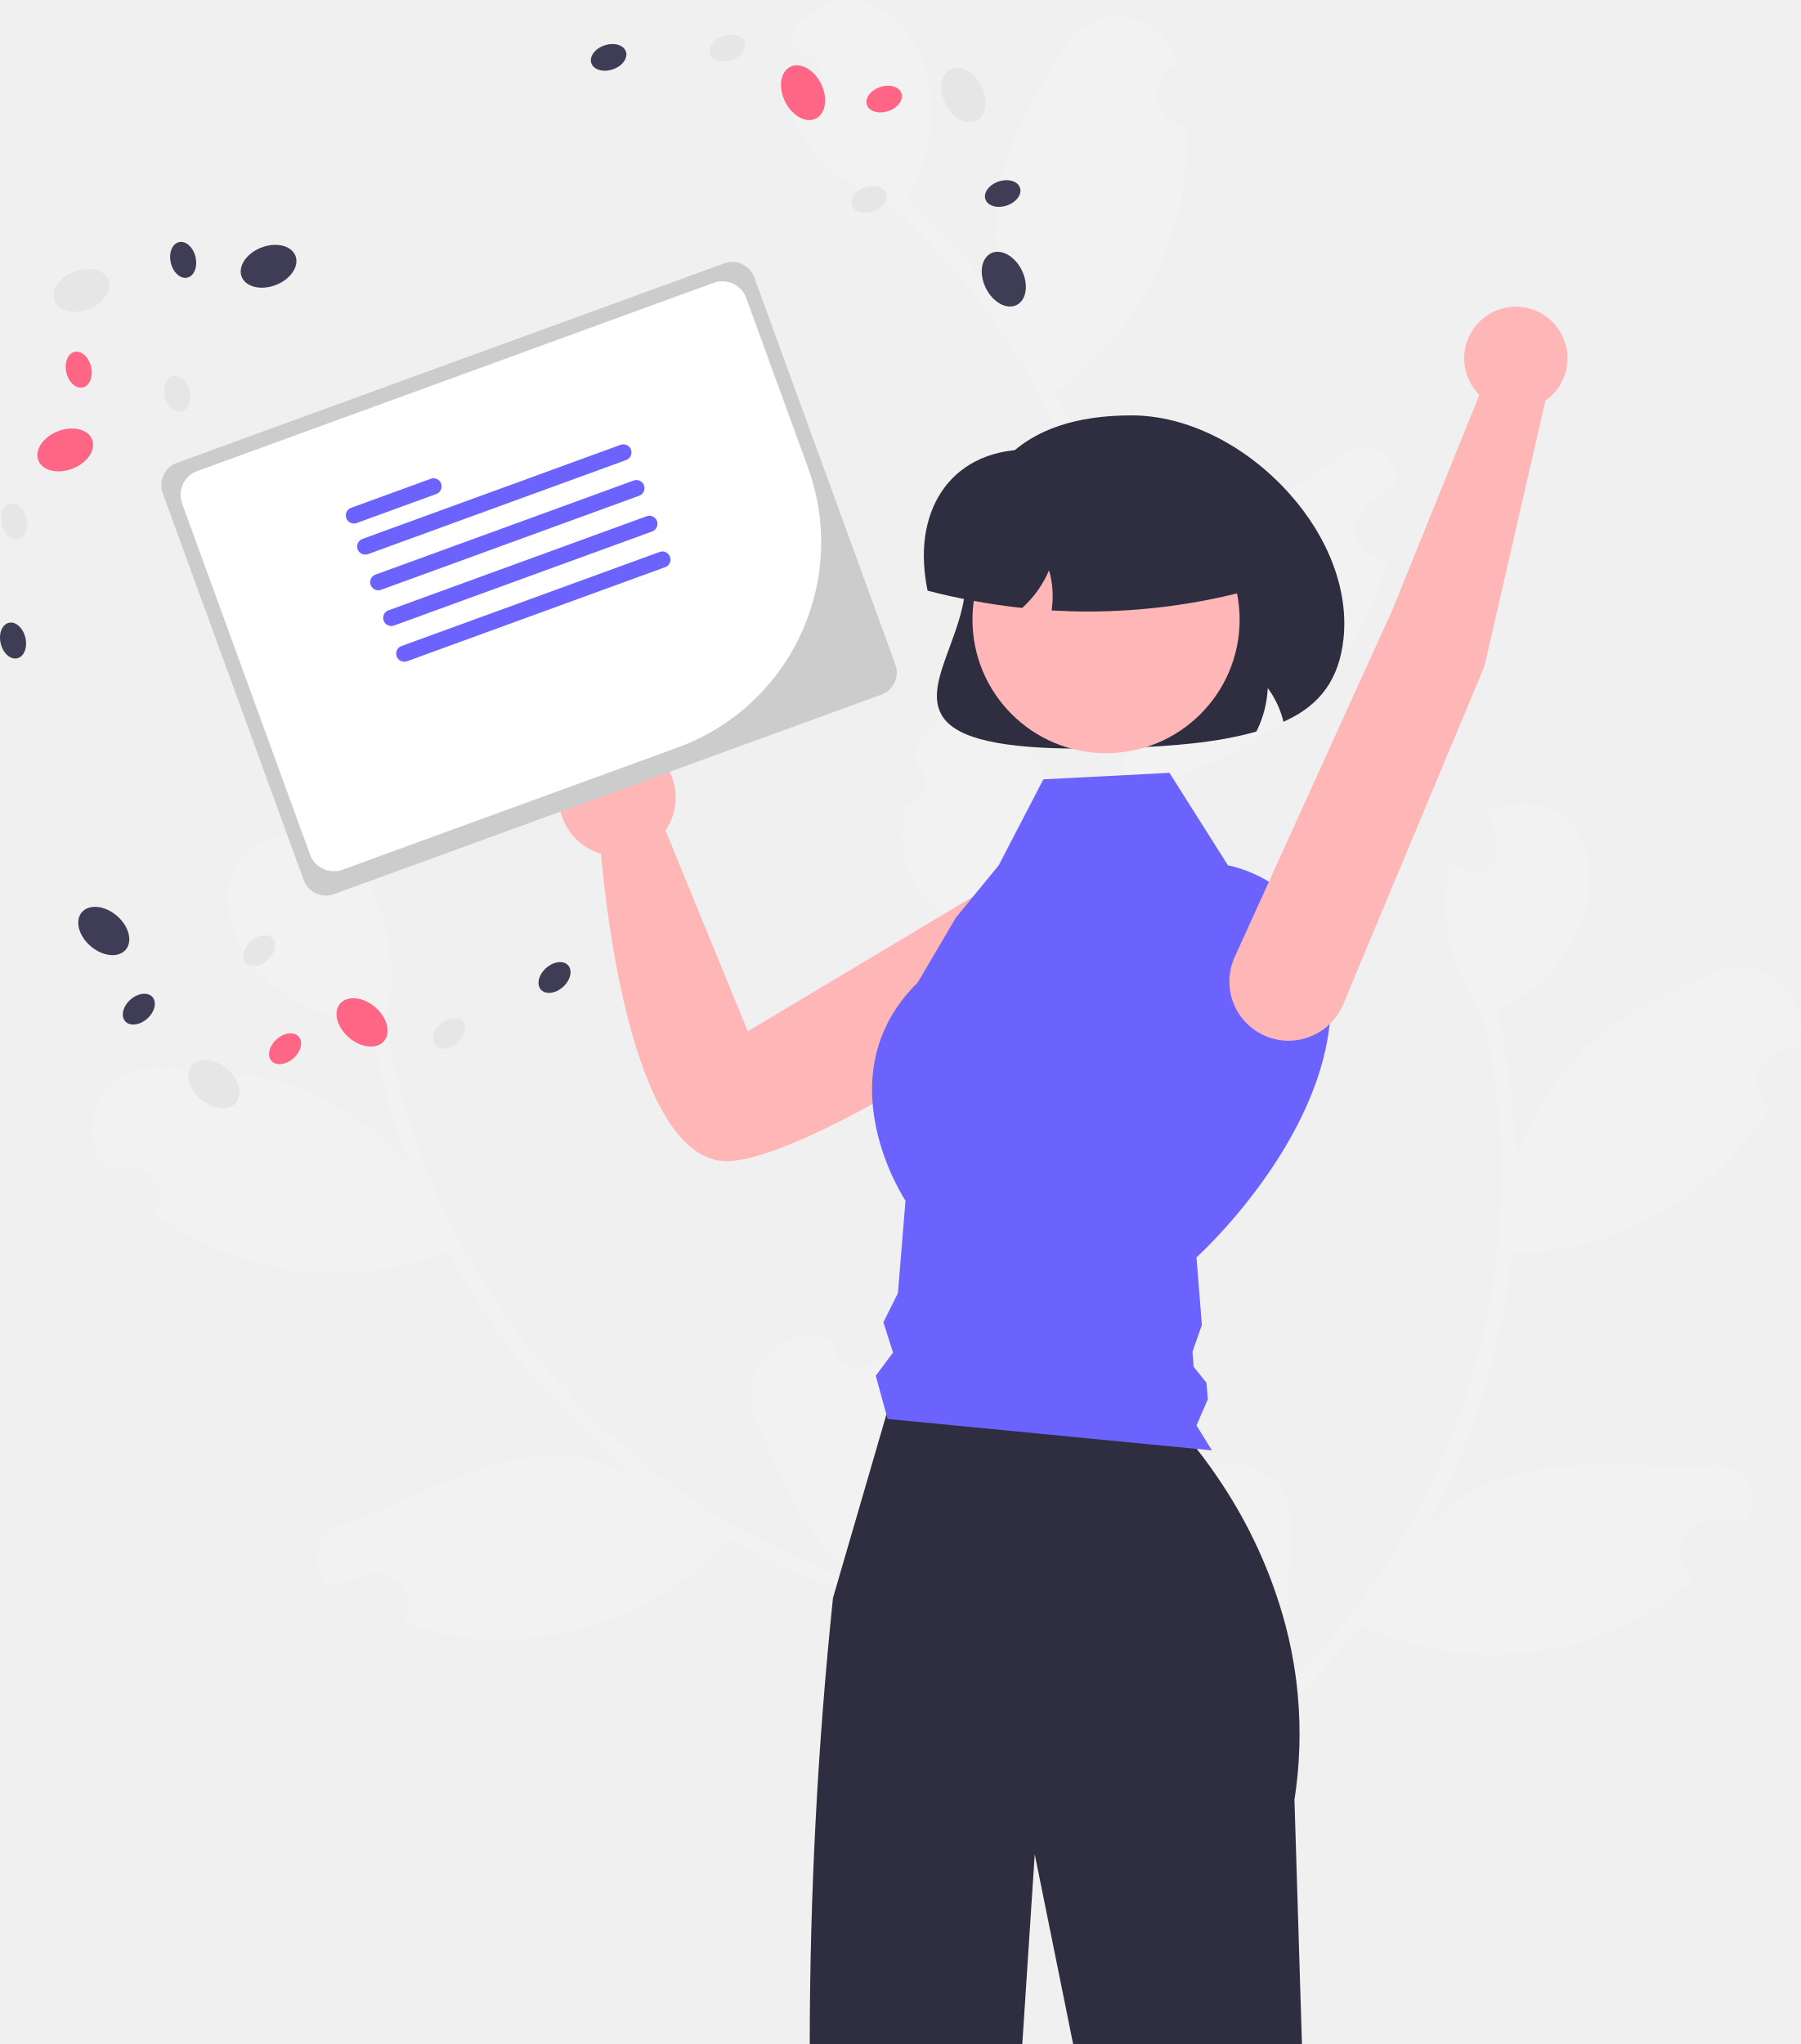
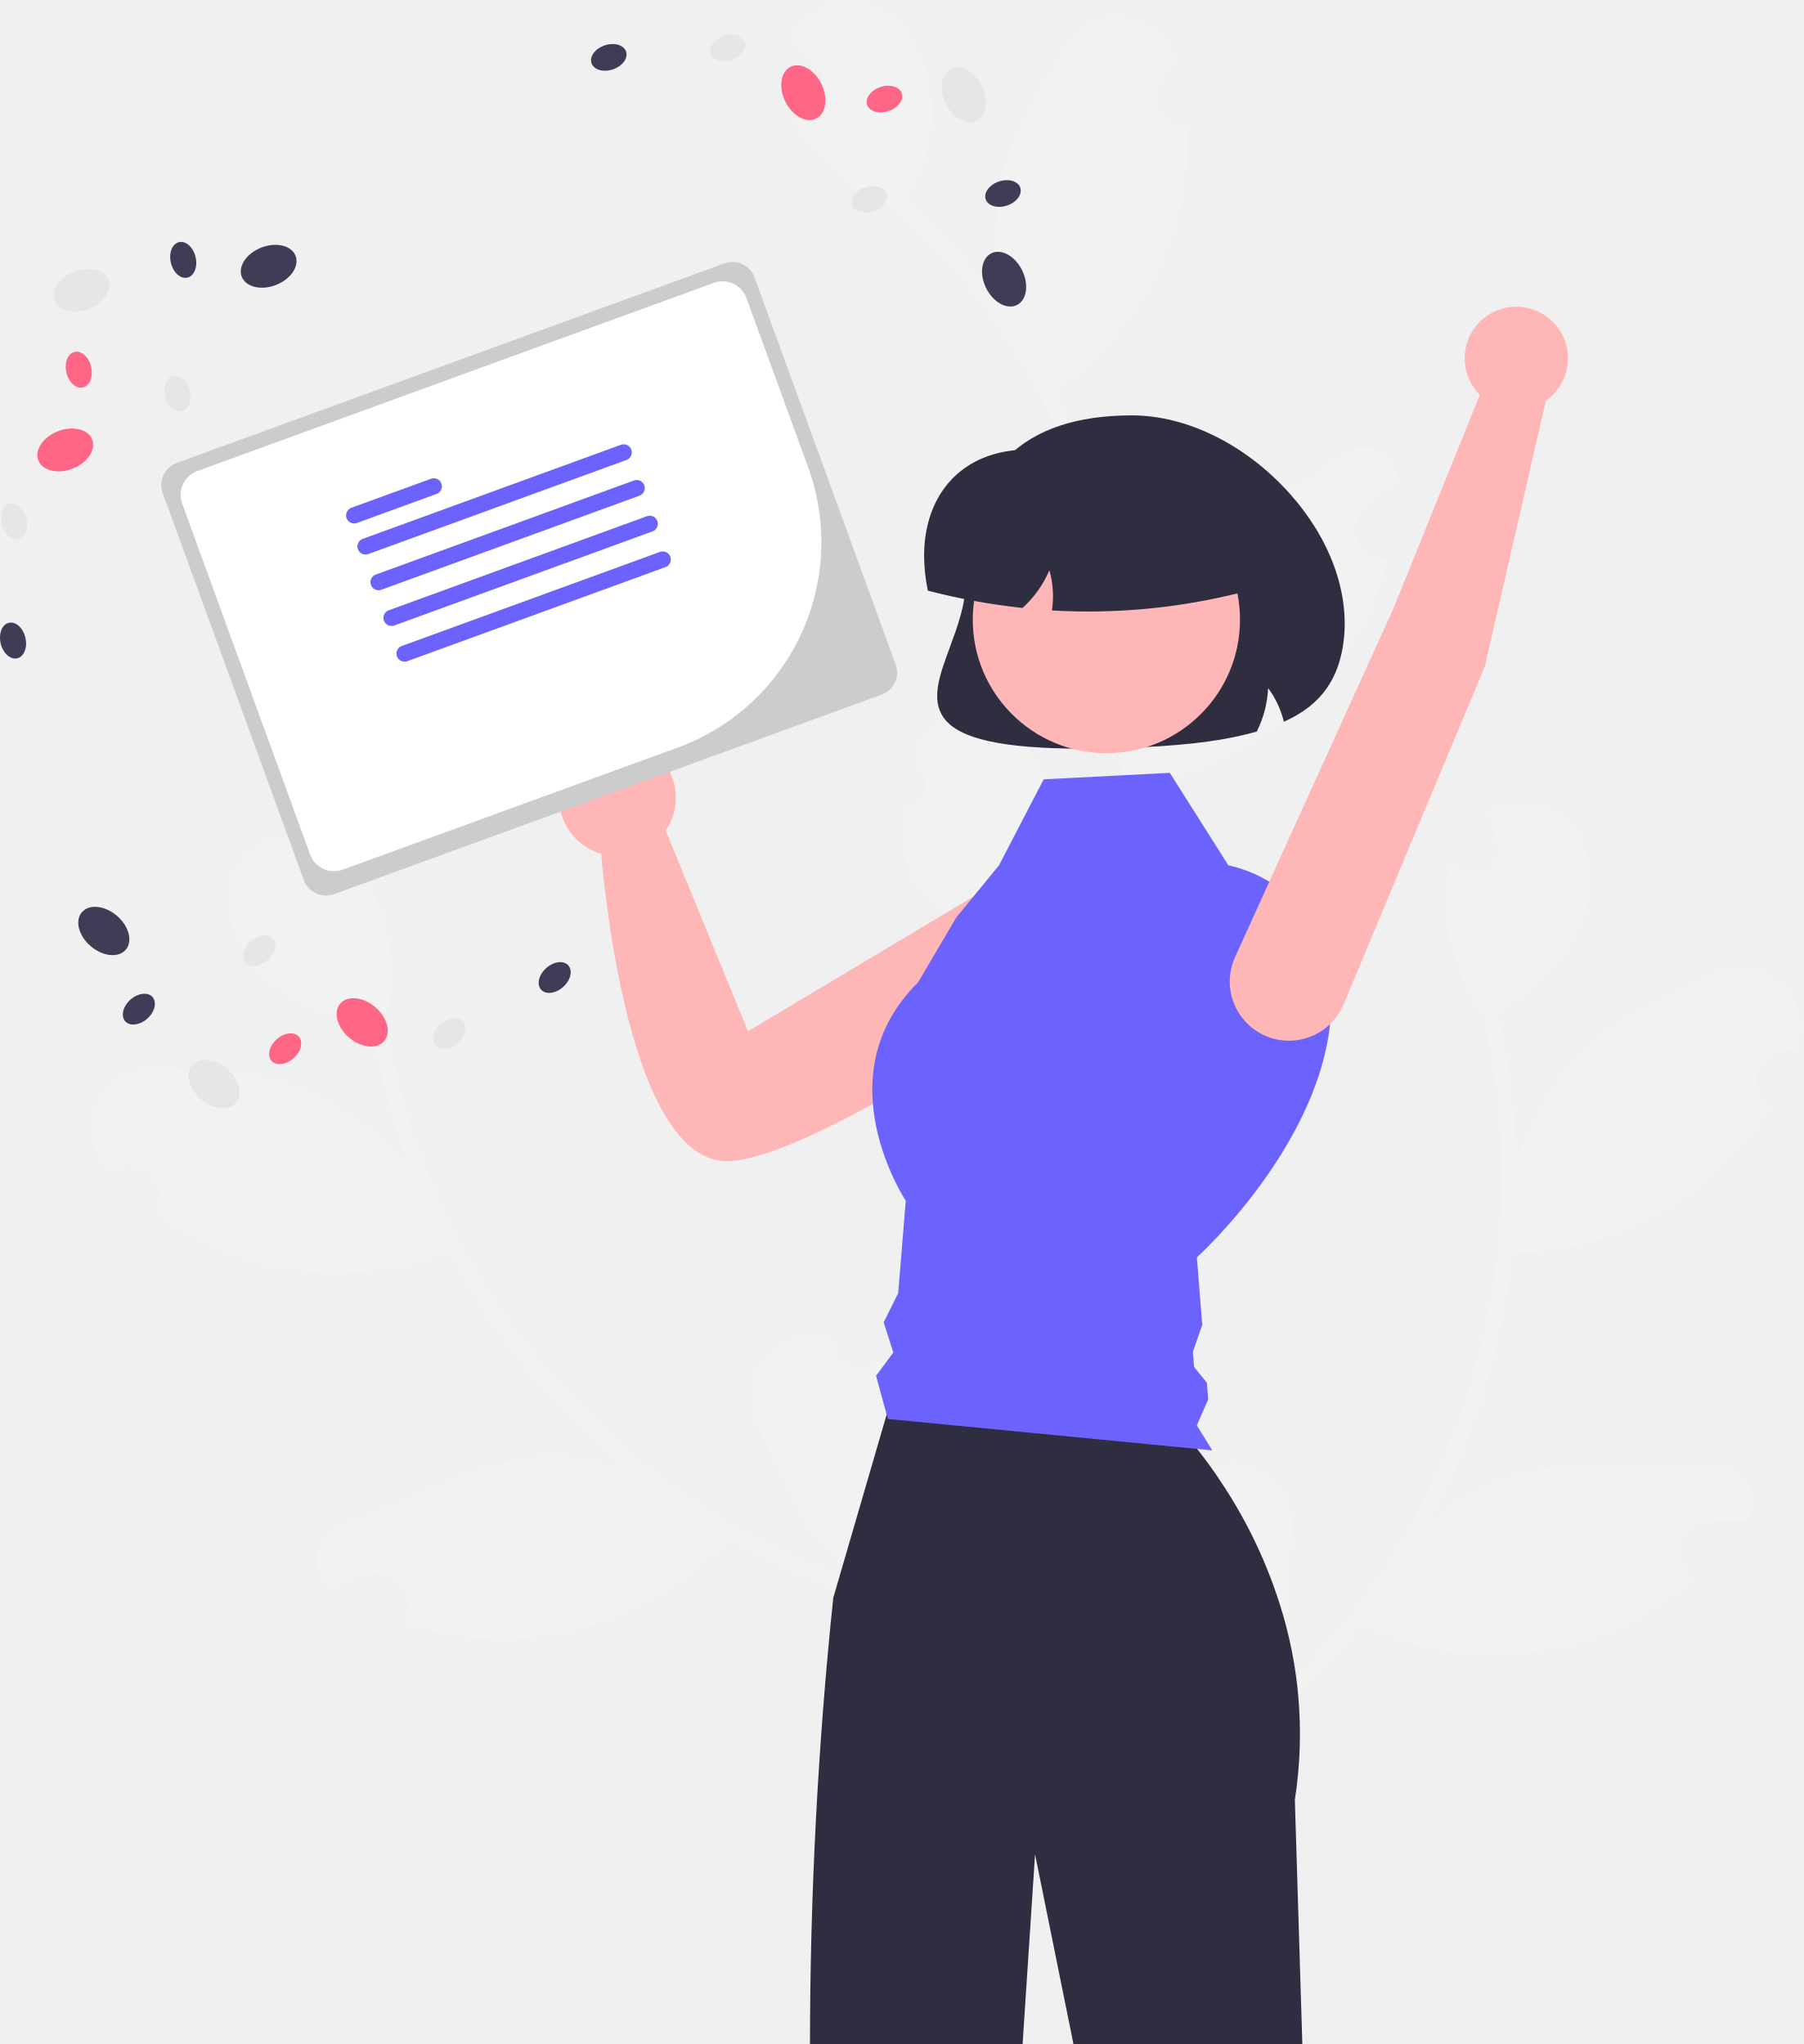
- <svg xmlns="http://www.w3.org/2000/svg" data-name="Layer 1" width="471.644" height="535.279" viewBox="0 0 471.644 535.279">
-   <path d="M667.4,578.665a5.853,5.853,0,0,0,8.195-7.333c.119-.593.205-1.019.324-1.612a15.726,15.726,0,0,1,26.436,12.297c-.725,17.643.147,36.68-11.58,50.903,53.52-43.734,77.922-118.237,61.578-185.245-8.02-11.175-11.761-26.021-8.164-39.474,4.513,4.389,13.311,3.21,11.966-4.388-.721-3.003-1.468-5.997-2.189-9,30.825-12.029,38.873,33.806,2.359,52.467a187.67,187.67,0,0,1,4.84,38.831,78.907,78.907,0,0,1,20.023-31.057c8.751-7.879,20.322-12.512,31.087-17.798,13.099-6.449,27.637,6.337,22.479,19.986-8.72-1.116-14.89,9.307-6.977,14.908-13.898,23.341-40.547,38.177-67.623,38.413a188.401,188.401,0,0,1-24.591,75.516c17.297-26.301,50.77-18.729,77.224-19.849a9.114,9.114,0,0,1,8.575,14.314,52.642,52.642,0,0,0-10.424.424,7.956,7.956,0,0,0-2.913,14.701c-23.206,21.274-59.164,25.847-87.385,12.272a193.688,193.688,0,0,1-28.089,28.689l-41.957-20c.072-.538.166-1.084.253-1.614a52.809,52.809,0,0,0,11.939,4.842c-4.476-17.063-9.464-27.057,4.612-41.19Z" transform="translate(-364.1779 -182.3604)" fill="#f2f2f2" />
-   <path d="M593.262,538.301a5.853,5.853,0,0,1-10.355-3.7c-.334-.504-.574-.866-.908-1.371a15.726,15.726,0,0,0-19.845,21.36c7.326,16.066,13.7,34.026,29.925,42.775C526.016,577.049,475.313,517.255,465.174,449.031c3.212-13.375,1.077-28.535-7.328-39.638-2.524,5.768-11.117,7.994-12.738.45-.465-3.053-.903-6.108-1.368-9.161-33.086.487-23.25,45.972,17.606,49.482A187.67,187.67,0,0,0,471.51,487.952a78.907,78.907,0,0,0-30.259-21.21c-11.076-3.996-23.541-3.922-35.504-4.757-14.564-1.032-23.205,16.293-13.28,26.989,7.655-4.322,17.301,3.003,12.085,11.175,21.676,16.375,51.952,20.062,77.117,10.067a188.401,188.401,0,0,0,51.26,60.662c-25.94-17.834-54.084,1.805-79.006,10.746a9.114,9.114,0,0,0-2.542,16.491,52.641,52.641,0,0,1,9.814-3.539,7.956,7.956,0,0,1,8.243,12.516c29.516,10.949,64.543,1.62,85.559-21.597a193.688,193.688,0,0,0,36.836,15.974l31.314-34.349c-.269-.471-.562-.941-.843-1.4a52.809,52.809,0,0,1-9.231,8.988c-2.291-17.491-1.442-28.628-19.808-36.408Z" transform="translate(-364.1779 -182.3604)" fill="#f2f2f2" />
-   <path d="M601.321,393.158a5.853,5.853,0,0,0,2.714-10.656c-.232-.559-.398-.96-.63-1.519a15.726,15.726,0,0,1,28.802-4.531c9.235,15.05,20.573,30.368,18.768,48.713,20.045-66.145-1.236-141.599-52.165-188.113-12.888-4.806-24.271-15.044-28.786-28.217,6.194,1.128,12.84-4.757,7.487-10.315-2.273-2.091-4.562-4.16-6.835-6.251,18.883-27.172,51.119,6.39,31.212,42.24a187.67,187.67,0,0,1,25.668,29.536,78.907,78.907,0,0,1-.694-36.946c2.872-11.42,9.894-21.718,15.883-32.108,7.278-12.657,26.476-10.149,29.804,4.058-7.861,3.936-7.172,16.028,2.52,16.266,1.476,27.126-12.374,54.299-34.72,69.591a188.401,188.401,0,0,1,21.69,76.4c-.306-31.478,31.704-43.854,53.04-59.534a9.114,9.114,0,0,1,15.099,7.102,52.641,52.641,0,0,0-8.417,6.164,7.956,7.956,0,0,0,5.778,13.828c-7.403,30.598-34.704,54.443-65.7,58.909a193.688,193.688,0,0,1-7.322,39.477L608.535,434.042c-.24-.487-.467-.992-.69-1.481a52.809,52.809,0,0,0,12.611-2.637c-13.229-11.669-22.942-17.185-19.137-36.765Z" transform="translate(-364.1779 -182.3604)" fill="#f2f2f2" />
-   <path d="M647.567,378.415c-20.934,0-32.288-2.558-36.253-8.019-3.499-4.818-1.153-11.175,1.563-18.535,1.952-5.291,4.165-11.287,4.165-17.221,0-28.864,14.636-43.5,43.5-43.5,14.361,0,29.781,7.629,41.249,20.408,10.425,11.617,15.618,25.521,14.249,38.146h0c-1.124,10.354-5.943,17.163-15.167,21.43l-.54.25-.153-.574a24.543,24.543,0,0,0-3.974-8.241,28.198,28.198,0,0,1-2.875,11.173l-.098.199-.213.061c-10.44,2.974-22.83,3.779-32.458,4.148Q653.531,378.413,647.567,378.415Z" transform="translate(-364.1779 -182.3604)" fill="#2f2e41" />
-   <path d="M653.272,418.631a15.666,15.666,0,0,0-24.392-7.365l-68.857,41.167-21.546-52.573a15.297,15.297,0,1,0-16.901,6.075c1.328,15.16,8.708,82.921,34.383,80.458,21.581-2.07,75.175-37.763,91.822-50.139A15.668,15.668,0,0,0,653.272,418.631Z" transform="translate(-364.1779 -182.3604)" fill="#ffb6b6" />
-   <path d="M705.161,717.64h-59.93l-10.05-49.69-3.26,49.69h-55.67a1135.632,1135.632,0,0,1,6.09-116.83l.69-2.35,1.09-3.76.69-2.36,11.52-39.56.91-3.14h69.37a101.545,101.545,0,0,1,11.01,12.16c1.13,1.44,2.31,3,3.52,4.68.84,1.19,1.71,2.44,2.58,3.75a125.997,125.997,0,0,1,17.1,37.6v.01q.915,3.435,1.62,7.03v.01c.42,2.13.79,4.29,1.08,6.5.22,1.61.41,3.24.55,4.89a112.103,112.103,0,0,1-.87,27.42Z" transform="translate(-364.1779 -182.3604)" fill="#2f2e41" />
-   <ellipse cx="385.514" cy="258.379" rx="7.557" ry="5.257" transform="translate(-431.4553 -25.76823) rotate(-21.16137)" fill="#e6e6e6" />
-   <ellipse cx="434.517" cy="252.093" rx="7.557" ry="5.257" transform="translate(-425.8816 -8.50206) rotate(-21.16137)" fill="#3f3d56" />
-   <ellipse cx="381.264" cy="300.187" rx="7.557" ry="5.257" transform="translate(-446.8345 -24.4832) rotate(-21.16137)" fill="#ff6584" />
-   <ellipse cx="367.885" cy="318.884" rx="3.322" ry="4.776" transform="translate(-427.7343 -89.0524) rotate(-13.31636)" fill="#e6e6e6" />
-   <ellipse cx="367.594" cy="350.106" rx="3.322" ry="4.776" transform="translate(-434.9336 -88.28009) rotate(-13.31636)" fill="#3f3d56" />
-   <ellipse cx="410.603" cy="285.437" rx="3.322" ry="4.776" transform="translate(-418.8821 -80.11268) rotate(-13.31636)" fill="#e6e6e6" />
-   <ellipse cx="384.794" cy="279.17" rx="3.322" ry="4.776" transform="translate(-418.1325 -86.22569) rotate(-13.31636)" fill="#ff6584" />
-   <ellipse cx="412.149" cy="250.419" rx="3.322" ry="4.776" transform="translate(-410.7749 -80.69797) rotate(-13.31636)" fill="#3f3d56" />
-   <ellipse cx="420.218" cy="466.266" rx="5.257" ry="7.557" transform="translate(-571.3922 301.6705) rotate(-49.59538)" fill="#e6e6e6" />
-   <ellipse cx="391.357" cy="426.167" rx="5.257" ry="7.557" transform="translate(-551.0111 265.5859) rotate(-49.59538)" fill="#3f3d56" />
-   <ellipse cx="459.006" cy="450.096" rx="5.257" ry="7.557" transform="translate(-545.4328 325.5184) rotate(-49.59538)" fill="#ff6584" />
-   <ellipse cx="481.817" cy="452.958" rx="4.776" ry="3.322" transform="translate(-543.4407 253.5027) rotate(-41.75038)" fill="#e6e6e6" />
-   <ellipse cx="509.412" cy="438.348" rx="4.776" ry="3.322" transform="translate(-526.7044 268.1676) rotate(-41.75038)" fill="#3f3d56" />
-   <ellipse cx="432.066" cy="431.32" rx="4.776" ry="3.322" transform="translate(-541.666 214.8787) rotate(-41.75038)" fill="#e6e6e6" />
-   <ellipse cx="438.843" cy="456.999" rx="4.776" ry="3.322" transform="translate(-557.0446 225.913) rotate(-41.75038)" fill="#ff6584" />
-   <ellipse cx="400.536" cy="446.633" rx="4.776" ry="3.322" transform="translate(-559.8702 197.7721) rotate(-41.75038)" fill="#3f3d56" />
-   <ellipse cx="616.523" cy="207.202" rx="5.257" ry="7.557" transform="translate(-392.3344 110.9916) rotate(-26.18799)" fill="#e6e6e6" />
-   <ellipse cx="627.079" cy="255.467" rx="5.257" ry="7.557" transform="translate(-412.5507 120.6042) rotate(-26.18799)" fill="#3f3d56" />
-   <ellipse cx="574.504" cy="206.632" rx="5.257" ry="7.557" transform="translate(-396.3959 92.38894) rotate(-26.18799)" fill="#ff6584" />
-   <ellipse cx="554.707" cy="194.943" rx="4.776" ry="3.322" transform="translate(-397.3425 2.11352) rotate(-18.34298)" fill="#e6e6e6" />
-   <ellipse cx="523.579" cy="197.388" rx="4.776" ry="3.322" transform="translate(-399.6936 -7.55838) rotate(-18.34298)" fill="#3f3d56" />
-   <ellipse cx="591.768" cy="234.565" rx="4.776" ry="3.322" transform="translate(-407.9288 15.78998) rotate(-18.34298)" fill="#e6e6e6" />
-   <ellipse cx="595.749" cy="208.307" rx="4.776" ry="3.322" transform="translate(-399.4627 15.70889) rotate(-18.34298)" fill="#ff6584" />
-   <ellipse cx="626.787" cy="233.038" rx="4.776" ry="3.322" transform="translate(-405.6688 26.73299) rotate(-18.34298)" fill="#3f3d56" />
-   <path d="M637.442,386.45l33.016-1.701,15.335,24.231s28.853,4.824,26.853,38.824-35.106,63.835-35.106,63.835l1.415,17.706-2.458,7.023.315,3.943,3.353,4.176.345,4.319-2.971,6.833,4.04,6.543-84.934-8.229-3.106-11.314,4.531-6.076-2.531-7.924,3.805-7.622,1.984-24.211s-21.704-32.607,3.212-57.167l10-17,11.189-13.651Z" transform="translate(-364.1779 -182.3604)" fill="#6c63ff" />
-   <circle cx="289.678" cy="162.264" r="34.984" fill="#ffb6b6" />
-   <path d="M649.172,342.503q-4.522,0-9.039-.255l-.538-.03.071-.534a24.504,24.504,0,0,0-.733-9.973,28.203,28.203,0,0,1-6.873,9.707l-.167.153-.225-.024A172.659,172.659,0,0,1,607.417,337.124l-.305-.078-.061-.309a45.783,45.783,0,0,1-.92-8.878c0-9.316,3.377-17.157,9.511-22.078,6.675-5.357,16.245-7.004,26.954-4.642h34.245a14.216,14.216,0,0,1,14.2,14.2v21.686l-.374.098A163.812,163.812,0,0,1,649.172,342.503Z" transform="translate(-364.1779 -182.3604)" fill="#2f2e41" />
-   <path d="M410.458,303.589a6.164,6.164,0,0,0-3.676,7.893l36.943,101.369a6.164,6.164,0,0,0,7.893,3.677l143.383-52.255a6.164,6.164,0,0,0,3.676-7.893L561.734,255.011a6.164,6.164,0,0,0-7.893-3.677Z" transform="translate(-364.1779 -182.3604)" fill="#ccc" />
-   <path d="M541.637,378.132l-87.765,31.986a6.634,6.634,0,0,1-8.495-3.957l-33.507-91.941a6.634,6.634,0,0,1,3.957-8.495L551.107,256.423a6.634,6.634,0,0,1,8.495,3.957l16.19,44.425A57.264,57.264,0,0,1,541.637,378.132Z" transform="translate(-364.1779 -182.3604)" fill="#fff" />
-   <path d="M478.485,311.713l-20.856,7.601a2.12,2.12,0,1,1-1.452-3.983l20.856-7.601a2.12,2.12,0,0,1,1.452,3.983Z" transform="translate(-364.1779 -182.3604)" fill="#6c63ff" />
-   <path d="M528.206,302.82l-67.608,24.639a2.12,2.12,0,1,1-1.452-3.983l67.608-24.639a2.12,2.12,0,0,1,1.452,3.983Z" transform="translate(-364.1779 -182.3604)" fill="#6c63ff" />
-   <path d="M531.614,312.171,464.006,336.81a2.12,2.12,0,1,1-1.452-3.983l67.608-24.639a2.12,2.12,0,0,1,1.452,3.983Z" transform="translate(-364.1779 -182.3604)" fill="#6c63ff" />
-   <path d="M535.022,321.521l-67.608,24.639a2.12,2.12,0,1,1-1.452-3.983l67.608-24.639a2.12,2.12,0,0,1,1.452,3.983Z" transform="translate(-364.1779 -182.3604)" fill="#6c63ff" />
-   <path d="M538.429,330.872,470.821,355.511a2.12,2.12,0,1,1-1.452-3.983l67.608-24.639a2.12,2.12,0,0,1,1.452,3.983Z" transform="translate(-364.1779 -182.3604)" fill="#6c63ff" />
-   <path d="M752.951,356.84l-37.016,88.58a15.496,15.496,0,0,1-20.071,8.356l0,0a15.496,15.496,0,0,1-8.255-20.918l41.272-90.834,22.751-56.251a13.522,13.522,0,1,1,17.288,1.514Z" transform="translate(-364.1779 -182.3604)" fill="#ffb6b6" />
+ <svg xmlns="http://www.w3.org/2000/svg" width="397" height="450" viewBox="0 0 397 450" fill="none">
+   <g clip-path="url(#clip0_13_59)">
+     <path d="M254.914 333.166C255.804 333.642 256.818 333.832 257.82 333.712C258.822 333.591 259.762 333.166 260.514 332.493C261.266 331.82 261.793 330.933 262.023 329.95C262.254 328.968 262.177 327.939 261.803 327.002C261.903 326.503 261.975 326.145 262.075 325.646C264 323.85 266.418 322.669 269.019 322.255C271.619 321.841 274.284 322.213 276.672 323.324C279.06 324.435 281.061 326.233 282.42 328.489C283.779 330.744 284.434 333.354 284.299 335.984C283.69 350.816 284.423 366.82 274.565 378.777C319.558 342.011 340.073 279.378 326.333 223.045C319.59 213.65 316.445 201.17 319.469 189.86C323.263 193.55 330.659 192.559 329.529 186.171C328.922 183.646 328.295 181.129 327.689 178.604C353.603 168.492 360.369 207.024 329.672 222.713C332.162 233.423 333.526 244.363 333.741 255.357C337.207 245.444 342.976 236.496 350.574 229.248C357.931 222.624 367.659 218.729 376.709 214.285C387.721 208.863 399.943 219.612 395.607 231.087C388.276 230.149 383.089 238.911 389.741 243.62C378.057 263.242 355.654 275.714 332.892 275.913C330.59 298.303 323.542 319.945 312.218 339.398C326.759 317.287 354.9 323.653 377.139 322.711C378.614 322.525 380.112 322.772 381.449 323.423C382.787 324.073 383.906 325.099 384.67 326.375C385.434 327.651 385.811 329.121 385.753 330.608C385.696 332.094 385.208 333.531 384.347 334.744C381.422 334.572 378.486 334.692 375.584 335.1C374.219 335.303 372.95 335.922 371.951 336.874C370.952 337.826 370.272 339.063 370.004 340.417C369.736 341.77 369.892 343.174 370.453 344.434C371.014 345.695 371.951 346.752 373.135 347.459C353.627 365.344 323.397 369.188 299.672 357.776C292.658 366.612 284.744 374.694 276.058 381.894L240.786 365.08C240.846 364.628 240.925 364.169 240.998 363.723C244.165 365.485 247.536 366.852 251.035 367.794C247.272 353.449 243.079 345.047 254.912 333.166H254.914Z" fill="#F2F2F2" />
+     <path d="M192.587 299.233C191.942 300.009 191.074 300.568 190.101 300.834C189.128 301.101 188.096 301.061 187.146 300.722C186.196 300.382 185.373 299.759 184.789 298.936C184.205 298.114 183.888 297.131 183.881 296.122C183.6 295.698 183.399 295.394 183.118 294.97C180.657 294.032 177.972 293.85 175.408 294.448C172.843 295.046 170.516 296.396 168.723 298.325C166.931 300.254 165.756 302.675 165.348 305.276C164.94 307.878 165.319 310.542 166.435 312.927C172.594 326.433 177.952 341.532 191.592 348.887C136.054 331.808 93.429 281.54 84.906 224.185C87.606 212.942 85.811 200.197 78.745 190.863C76.623 195.711 69.399 197.583 68.036 191.241C67.645 188.674 67.277 186.106 66.886 183.539C39.072 183.949 47.34 222.187 81.687 225.137C83.421 235.996 86.285 246.643 90.232 256.905C83.284 249.032 74.565 242.921 64.794 239.074C55.482 235.715 45.004 235.777 34.946 235.075C22.702 234.207 15.438 248.772 23.782 257.764C30.217 254.13 38.326 260.288 33.942 267.159C52.164 280.924 77.617 284.025 98.773 275.622C109.35 295.49 124.041 312.875 141.866 326.619C120.059 311.627 96.398 328.137 75.447 335.653C74.01 336.038 72.716 336.832 71.723 337.939C70.73 339.046 70.081 340.418 69.854 341.888C69.627 343.358 69.833 344.862 70.447 346.216C71.061 347.571 72.055 348.718 73.309 349.517C75.954 348.254 78.718 347.258 81.56 346.541C82.9 346.214 84.309 346.309 85.593 346.814C86.877 347.318 87.974 348.208 88.733 349.36C89.492 350.512 89.876 351.871 89.832 353.25C89.789 354.63 89.32 355.962 88.489 357.064C113.303 366.268 142.749 358.426 160.417 338.908C170.247 344.445 180.625 348.945 191.384 352.337L217.709 323.46C217.483 323.064 217.236 322.669 217.001 322.283C214.732 325.109 212.126 327.647 209.24 329.84C207.314 315.135 208.028 305.772 192.588 299.232L192.587 299.233Z" fill="#F2F2F2" />
+     <path d="M199.362 177.214C200.366 177.112 201.314 176.705 202.078 176.046C202.843 175.388 203.387 174.51 203.636 173.533C203.885 172.555 203.827 171.524 203.471 170.58C203.115 169.636 202.477 168.825 201.644 168.255C201.449 167.786 201.309 167.448 201.114 166.979C201.711 164.414 203.059 162.085 204.987 160.292C206.916 158.498 209.335 157.321 211.937 156.912C214.538 156.503 217.202 156.88 219.588 157.995C221.974 159.109 223.972 160.911 225.327 163.169C233.091 175.821 242.622 188.699 241.105 204.121C257.957 148.514 240.066 85.081 197.251 45.978C186.416 41.938 176.847 33.331 173.051 22.256C178.258 23.204 183.845 18.258 179.345 13.585C177.434 11.827 175.51 10.087 173.599 8.33C189.474 -14.514 216.574 13.701 199.838 43.84C207.877 51.342 215.109 59.664 221.417 68.671C218.767 58.51 218.567 47.864 220.834 37.611C223.248 28.01 229.152 19.353 234.187 10.618C240.305 -0.022 256.444 2.087 259.243 14.03C252.634 17.338 253.214 27.505 261.361 27.704C262.602 50.508 250.958 73.353 232.173 86.209C242.746 106.079 248.962 127.975 250.407 150.437C250.15 123.974 277.06 113.569 294.996 100.388C296.118 99.411 297.499 98.781 298.972 98.575C300.445 98.37 301.946 98.598 303.291 99.231C304.637 99.864 305.77 100.874 306.551 102.14C307.332 103.406 307.728 104.871 307.69 106.358C305.166 107.847 302.795 109.582 300.614 111.54C299.594 112.469 298.886 113.69 298.587 115.037C298.288 116.385 298.413 117.791 298.945 119.064C299.477 120.337 300.39 121.415 301.559 122.149C302.727 122.883 304.094 123.238 305.472 123.165C299.248 148.888 276.297 168.934 250.239 172.688C249.342 183.934 247.279 195.056 244.083 205.876L205.427 211.584C205.225 211.175 205.035 210.75 204.847 210.339C208.458 210.036 212.019 209.291 215.449 208.122C204.327 198.312 196.162 193.675 199.361 177.215L199.362 177.214Z" fill="#F2F2F2" />
+     <path d="M238.24 164.819C220.641 164.819 211.096 162.669 207.762 158.078C204.821 154.028 206.793 148.684 209.076 142.496C210.717 138.048 212.577 133.008 212.577 128.019C212.577 103.753 224.881 91.449 249.147 91.449C261.22 91.449 274.184 97.862 283.824 108.605C292.588 118.372 296.954 130.06 295.803 140.674C294.858 149.378 290.806 155.103 283.052 158.69L282.598 158.899L282.469 158.417C281.8 155.918 280.666 153.568 279.128 151.489C278.979 154.753 278.156 157.951 276.711 160.882L276.629 161.049L276.45 161.1C267.673 163.6 257.257 164.277 249.163 164.588C245.224 164.741 241.583 164.819 238.24 164.819Z" fill="#2F2E41" />
+     <path d="M243.036 198.629C242.362 196.646 241.224 194.853 239.718 193.398C238.212 191.943 236.38 190.868 234.375 190.263C232.37 189.657 230.25 189.539 228.19 189.917C226.13 190.295 224.19 191.159 222.531 192.437L164.644 227.046L146.531 182.848C148.061 180.604 148.841 177.932 148.759 175.216C148.676 172.501 147.736 169.881 146.073 167.733C144.41 165.585 142.11 164.018 139.501 163.259C136.893 162.499 134.111 162.584 131.554 163.503C128.998 164.422 126.798 166.127 125.27 168.374C123.743 170.621 122.966 173.293 123.051 176.009C123.136 178.724 124.079 181.343 125.745 183.489C127.41 185.635 129.713 187.199 132.322 187.956C133.438 200.701 139.643 257.666 161.227 255.596C179.37 253.855 224.426 223.849 238.42 213.445C240.659 211.782 242.312 209.451 243.142 206.789C243.971 204.126 243.935 201.269 243.036 198.629Z" fill="#FFB6B6" />
+     <path d="M286.658 450H236.276L227.827 408.227L225.087 450H178.286C178.304 417.195 180.013 384.412 183.406 351.783L183.986 349.807L184.902 346.646L185.482 344.662L195.167 311.405L195.932 308.765H254.25C257.606 311.918 260.701 315.336 263.506 318.988C264.456 320.199 265.448 321.51 266.465 322.922C267.171 323.923 267.903 324.974 268.634 326.075C275.132 335.749 279.989 346.429 283.01 357.685V357.693C283.523 359.618 283.977 361.588 284.372 363.603V363.611C284.725 365.402 285.036 367.218 285.28 369.076C285.465 370.429 285.624 371.8 285.742 373.187C286.443 380.872 286.197 388.613 285.011 396.238L286.658 450Z" fill="#2F2E41" />
+     <path d="M19.532 68.029C22.804 66.762 24.742 63.89 23.861 61.614C22.98 59.338 19.613 58.519 16.341 59.786C13.07 61.053 11.131 63.925 12.012 66.201C12.894 68.477 16.26 69.295 19.532 68.029Z" fill="#E6E6E6" />
+     <path d="M60.729 62.744C64.001 61.477 65.939 58.605 65.058 56.329C64.177 54.053 60.81 53.235 57.538 54.501C54.266 55.768 52.328 58.64 53.209 60.916C54.09 63.192 57.457 64.01 60.729 62.744Z" fill="#3F3D56" />
+     <path d="M15.959 103.176C19.231 101.909 21.169 99.037 20.288 96.761C19.407 94.485 16.041 93.667 12.769 94.933C9.497 96.2 7.559 99.072 8.44 101.348C9.321 103.624 12.687 104.443 15.959 103.176Z" fill="#FF6584" />
+     <path d="M4.042 118.68C5.543 118.324 6.345 116.287 5.835 114.129C5.324 111.972 3.693 110.51 2.192 110.866C0.691 111.221 -0.112 113.258 0.399 115.416C0.91 117.574 2.54 119.035 4.042 118.68Z" fill="#E6E6E6" />
+     <path d="M3.796 144.928C5.297 144.573 6.1 142.535 5.59 140.378C5.079 138.22 3.448 136.759 1.947 137.114C0.446 137.469 -0.357 139.507 0.154 141.664C0.664 143.822 2.295 145.283 3.796 144.928Z" fill="#3F3D56" />
+     <path d="M39.953 90.562C41.454 90.206 42.257 88.169 41.746 86.011C41.236 83.854 39.605 82.392 38.104 82.748C36.603 83.103 35.8 85.14 36.311 87.298C36.821 89.456 38.452 90.917 39.953 90.562Z" fill="#E6E6E6" />
+     <path d="M18.256 85.293C19.757 84.938 20.56 82.9 20.049 80.743C19.539 78.585 17.908 77.124 16.407 77.479C14.906 77.834 14.103 79.871 14.614 82.029C15.124 84.187 16.755 85.648 18.256 85.293Z" fill="#FF6584" />
+     <path d="M41.254 61.123C42.755 60.767 43.557 58.73 43.047 56.572C42.536 54.414 40.905 52.953 39.404 53.309C37.903 53.664 37.1 55.701 37.611 57.859C38.122 60.017 39.753 61.478 41.254 61.123Z" fill="#3F3D56" />
+     <path d="M51.949 242.792C53.531 240.933 52.648 237.583 49.976 235.309C47.304 233.035 43.856 232.698 42.274 234.556C40.692 236.415 41.575 239.765 44.247 242.039C46.919 244.314 50.367 244.651 51.949 242.792Z" fill="#E6E6E6" />
+     <path d="M27.686 209.081C29.268 207.223 28.385 203.873 25.713 201.599C23.042 199.324 19.593 198.987 18.011 200.846C16.429 202.705 17.313 206.055 19.985 208.329C22.656 210.603 26.105 210.94 27.686 209.081Z" fill="#3F3D56" />
+     <path d="M84.558 229.198C86.14 227.34 85.257 223.99 82.585 221.715C79.913 219.441 76.465 219.104 74.883 220.963C73.301 222.822 74.184 226.172 76.856 228.446C79.528 230.72 82.976 231.057 84.558 229.198Z" fill="#FF6584" />
+     <path d="M100.757 229.571C102.412 228.094 102.92 225.964 101.893 224.814C100.866 223.663 98.692 223.927 97.038 225.403C95.383 226.88 94.875 229.01 95.902 230.16C96.929 231.311 99.103 231.047 100.757 229.571Z" fill="#E6E6E6" />
+     <path d="M123.956 217.288C125.61 215.812 126.119 213.682 125.091 212.531C124.064 211.38 121.891 211.644 120.236 213.121C118.582 214.597 118.074 216.727 119.101 217.878C120.128 219.029 122.302 218.765 123.956 217.288Z" fill="#3F3D56" />
+     <path d="M58.932 211.379C60.586 209.903 61.095 207.773 60.068 206.622C59.04 205.471 56.867 205.735 55.212 207.212C53.558 208.689 53.05 210.818 54.077 211.969C55.104 213.12 57.278 212.856 58.932 211.379Z" fill="#E6E6E6" />
+     <path d="M64.63 232.968C66.284 231.491 66.792 229.361 65.765 228.211C64.738 227.06 62.564 227.324 60.91 228.8C59.256 230.277 58.747 232.407 59.775 233.558C60.802 234.708 62.975 234.444 64.63 232.968Z" fill="#FF6584" />
+     <path d="M32.425 224.253C34.079 222.777 34.588 220.647 33.561 219.496C32.533 218.345 30.36 218.609 28.706 220.086C27.051 221.562 26.543 223.692 27.57 224.843C28.597 225.994 30.771 225.73 32.425 224.253Z" fill="#3F3D56" />
+     <path d="M214.946 26.585C217.136 25.508 217.657 22.082 216.108 18.934C214.56 15.786 211.529 14.107 209.339 15.184C207.149 16.261 206.629 19.686 208.177 22.835C209.725 25.983 212.756 27.662 214.946 26.585Z" fill="#E6E6E6" />
+     <path d="M223.82 67.16C226.01 66.083 226.53 62.657 224.982 59.509C223.434 56.361 220.403 54.681 218.213 55.758C216.023 56.836 215.502 60.261 217.051 63.41C218.599 66.558 221.63 68.237 223.82 67.16Z" fill="#3F3D56" />
+     <path d="M179.621 26.105C181.811 25.028 182.331 21.603 180.783 18.454C179.235 15.306 176.204 13.627 174.014 14.704C171.824 15.781 171.303 19.207 172.852 22.355C174.4 25.503 177.431 27.183 179.621 26.105Z" fill="#FF6584" />
+     <path d="M161.053 13.229C163.158 12.531 164.471 10.779 163.985 9.314C163.5 7.85 161.4 7.229 159.295 7.927C157.191 8.625 155.878 10.377 156.363 11.841C156.849 13.306 158.949 13.927 161.053 13.229Z" fill="#E6E6E6" />
+     <path d="M134.884 15.285C136.989 14.587 138.302 12.834 137.816 11.37C137.331 9.906 135.231 9.285 133.126 9.982C131.022 10.68 129.709 12.433 130.195 13.897C130.68 15.361 132.78 15.982 134.884 15.285Z" fill="#3F3D56" />
+     <path d="M192.21 46.539C194.314 45.841 195.627 44.089 195.142 42.624C194.656 41.16 192.556 40.539 190.452 41.237C188.347 41.935 187.034 43.687 187.52 45.151C188.005 46.616 190.105 47.237 192.21 46.539Z" fill="#E6E6E6" />
+     <path d="M195.557 24.464C197.662 23.766 198.975 22.013 198.489 20.549C198.004 19.085 195.904 18.464 193.799 19.162C191.695 19.859 190.382 21.612 190.867 23.076C191.353 24.54 193.452 25.162 195.557 24.464Z" fill="#FF6584" />
+     <path d="M221.649 45.255C223.754 44.557 225.067 42.804 224.581 41.34C224.096 39.876 221.996 39.255 219.892 39.953C217.787 40.651 216.474 42.403 216.96 43.867C217.445 45.331 219.545 45.953 221.649 45.255Z" fill="#3F3D56" />
+     <path d="M229.729 171.575L257.485 170.145L270.377 190.516C270.377 190.516 294.633 194.571 292.952 223.154C291.27 251.737 263.439 276.819 263.439 276.819L264.628 291.704L262.562 297.608L262.827 300.923L265.646 304.434L265.936 308.065L263.439 313.809L266.835 319.31L195.432 312.392L192.821 302.881L196.63 297.773L194.503 291.111L197.701 284.703L199.369 264.349C199.369 264.349 181.123 236.937 202.069 216.29L210.476 201.999L219.882 190.522L229.729 171.575Z" fill="#6C63FF" />
+     <path d="M243.527 165.823C259.77 165.823 272.938 152.655 272.938 136.412C272.938 120.169 259.77 107.001 243.527 107.001C227.284 107.001 214.116 120.169 214.116 136.412C214.116 152.655 227.284 165.823 243.527 165.823Z" fill="#FFB6B6" />
+     <path d="M239.589 134.629C237.055 134.629 234.522 134.558 231.99 134.415L231.538 134.39L231.597 133.941C231.97 131.133 231.76 128.279 230.981 125.557C229.657 128.657 227.687 131.439 225.203 133.717L225.062 133.846L224.874 133.825C217.998 133.073 211.185 131.831 204.487 130.107L204.23 130.041L204.179 129.782C203.679 127.325 203.42 124.826 203.405 122.318C203.405 114.487 206.245 107.895 211.401 103.758C217.013 99.254 225.058 97.869 234.061 99.856H262.85C266.015 99.859 269.05 101.118 271.288 103.356C273.526 105.594 274.784 108.629 274.788 111.794V130.025L274.474 130.107C263.087 133.099 251.363 134.619 239.589 134.629Z" fill="#2F2E41" />
+     <path d="M38.907 101.915C37.618 102.386 36.569 103.35 35.99 104.594C35.41 105.838 35.348 107.261 35.816 108.551L66.874 193.77C67.345 195.058 68.309 196.108 69.553 196.687C70.797 197.266 72.219 197.329 73.509 196.86L194.049 152.93C195.338 152.459 196.387 151.496 196.966 150.252C197.546 149.008 197.608 147.585 197.14 146.295L166.082 61.076C165.611 59.787 164.647 58.738 163.404 58.159C162.16 57.579 160.737 57.517 159.447 57.985L38.907 101.915Z" fill="#CCCCCC" />
+     <path d="M149.187 164.582L75.404 191.472C74.016 191.976 72.484 191.909 71.145 191.285C69.807 190.662 68.77 189.532 68.263 188.145L40.094 110.852C39.589 109.464 39.657 107.933 40.28 106.594C40.904 105.255 42.033 104.218 43.42 103.711L157.148 62.263C158.537 61.759 160.068 61.826 161.407 62.45C162.746 63.073 163.783 64.203 164.29 65.59L177.901 102.937C182.253 114.92 181.674 128.14 176.29 139.697C170.907 151.254 161.16 160.203 149.187 164.582V164.582Z" fill="white" />
+     <path d="M96.096 108.744L78.563 115.134C78.343 115.214 78.109 115.251 77.876 115.24C77.642 115.23 77.412 115.174 77.2 115.075C76.988 114.977 76.797 114.837 76.639 114.665C76.481 114.492 76.359 114.29 76.278 114.07C76.198 113.85 76.162 113.617 76.172 113.383C76.182 113.149 76.238 112.92 76.337 112.708C76.436 112.495 76.576 112.305 76.748 112.147C76.921 111.988 77.123 111.866 77.343 111.786L94.876 105.396C95.32 105.234 95.81 105.255 96.238 105.455C96.667 105.654 96.999 106.016 97.16 106.46C97.322 106.904 97.301 107.394 97.101 107.823C96.902 108.251 96.54 108.583 96.096 108.744H96.096Z" fill="#6C63FF" />
+     <path d="M137.896 101.269L81.059 121.983C80.839 122.063 80.605 122.099 80.371 122.089C80.137 122.08 79.907 122.024 79.695 121.925C79.483 121.826 79.292 121.686 79.133 121.514C78.975 121.341 78.852 121.139 78.772 120.919C78.692 120.699 78.656 120.465 78.666 120.231C78.676 119.997 78.732 119.768 78.831 119.555C78.93 119.343 79.07 119.153 79.243 118.994C79.416 118.836 79.618 118.714 79.838 118.634L136.675 97.92C136.895 97.84 137.129 97.804 137.362 97.814C137.596 97.824 137.826 97.88 138.038 97.979C138.25 98.078 138.441 98.217 138.599 98.39C138.757 98.562 138.88 98.764 138.96 98.984C139.04 99.204 139.076 99.437 139.066 99.671C139.056 99.905 139 100.135 138.901 100.347C138.802 100.559 138.662 100.749 138.49 100.908C138.318 101.066 138.116 101.188 137.896 101.269V101.269Z" fill="#6C63FF" />
+     <path d="M140.761 109.129L83.923 129.843C83.704 129.923 83.47 129.959 83.236 129.949C83.002 129.939 82.773 129.883 82.561 129.784C82.349 129.686 82.158 129.546 82 129.373C81.842 129.201 81.719 128.999 81.639 128.779C81.559 128.559 81.523 128.326 81.533 128.092C81.543 127.858 81.599 127.629 81.698 127.416C81.797 127.204 81.936 127.014 82.109 126.856C82.281 126.697 82.483 126.575 82.703 126.495L139.54 105.781C139.984 105.619 140.474 105.641 140.902 105.841C141.33 106.04 141.661 106.402 141.823 106.846C141.984 107.289 141.963 107.779 141.764 108.207C141.565 108.635 141.204 108.967 140.761 109.129V109.129Z" fill="#6C63FF" />
+     <path d="M143.625 116.99L86.788 137.704C86.568 137.785 86.335 137.821 86.101 137.811C85.867 137.801 85.637 137.745 85.424 137.646C85.212 137.548 85.021 137.408 84.863 137.235C84.705 137.063 84.582 136.861 84.502 136.641C84.421 136.421 84.385 136.187 84.396 135.953C84.406 135.719 84.462 135.489 84.561 135.277C84.66 135.065 84.8 134.874 84.973 134.716C85.145 134.558 85.348 134.435 85.568 134.355L142.405 113.641C142.625 113.561 142.858 113.525 143.092 113.535C143.326 113.545 143.555 113.601 143.768 113.7C143.98 113.799 144.17 113.939 144.329 114.111C144.487 114.284 144.609 114.486 144.69 114.706C144.77 114.925 144.806 115.159 144.796 115.393C144.785 115.627 144.729 115.856 144.631 116.068C144.532 116.28 144.392 116.471 144.22 116.629C144.047 116.787 143.845 116.91 143.625 116.99V116.99Z" fill="#6C63FF" />
+     <path d="M146.49 124.851L89.653 145.565C89.209 145.727 88.719 145.705 88.29 145.506C87.862 145.306 87.53 144.945 87.368 144.501C87.207 144.057 87.228 143.566 87.427 143.138C87.627 142.71 87.989 142.378 88.433 142.216L145.27 121.502C145.49 121.422 145.723 121.386 145.957 121.396C146.191 121.406 146.42 121.462 146.632 121.561C146.845 121.66 147.035 121.8 147.193 121.972C147.352 122.144 147.474 122.346 147.554 122.566C147.634 122.786 147.671 123.02 147.66 123.253C147.65 123.487 147.594 123.717 147.495 123.929C147.397 124.141 147.257 124.332 147.084 124.49C146.912 124.648 146.71 124.771 146.49 124.851H146.49Z" fill="#6C63FF" />
+     <path d="M326.835 146.682L295.716 221.15C294.388 224.301 291.875 226.803 288.718 228.118C285.561 229.432 282.014 229.452 278.843 228.174C277.202 227.513 275.713 226.525 274.467 225.27C273.22 224.015 272.243 222.519 271.593 220.873C270.944 219.228 270.636 217.467 270.69 215.699C270.743 213.931 271.156 212.192 271.903 210.589L306.599 134.226L325.726 86.937C324.073 85.288 322.968 83.171 322.56 80.873C322.153 78.574 322.462 76.206 323.448 74.09C324.433 71.974 326.046 70.212 328.067 69.044C330.088 67.876 332.42 67.359 334.745 67.563C337.071 67.767 339.277 68.681 341.065 70.183C342.852 71.684 344.134 73.699 344.736 75.954C345.339 78.21 345.232 80.596 344.431 82.788C343.631 84.981 342.174 86.874 340.26 88.21L326.835 146.682Z" fill="#FFB6B6" />
+   </g>
+   <defs>
+     <clipPath id="clip0_13_59">
+       <rect width="396.503" height="450" fill="white" />
+     </clipPath>
+   </defs>
</svg>
